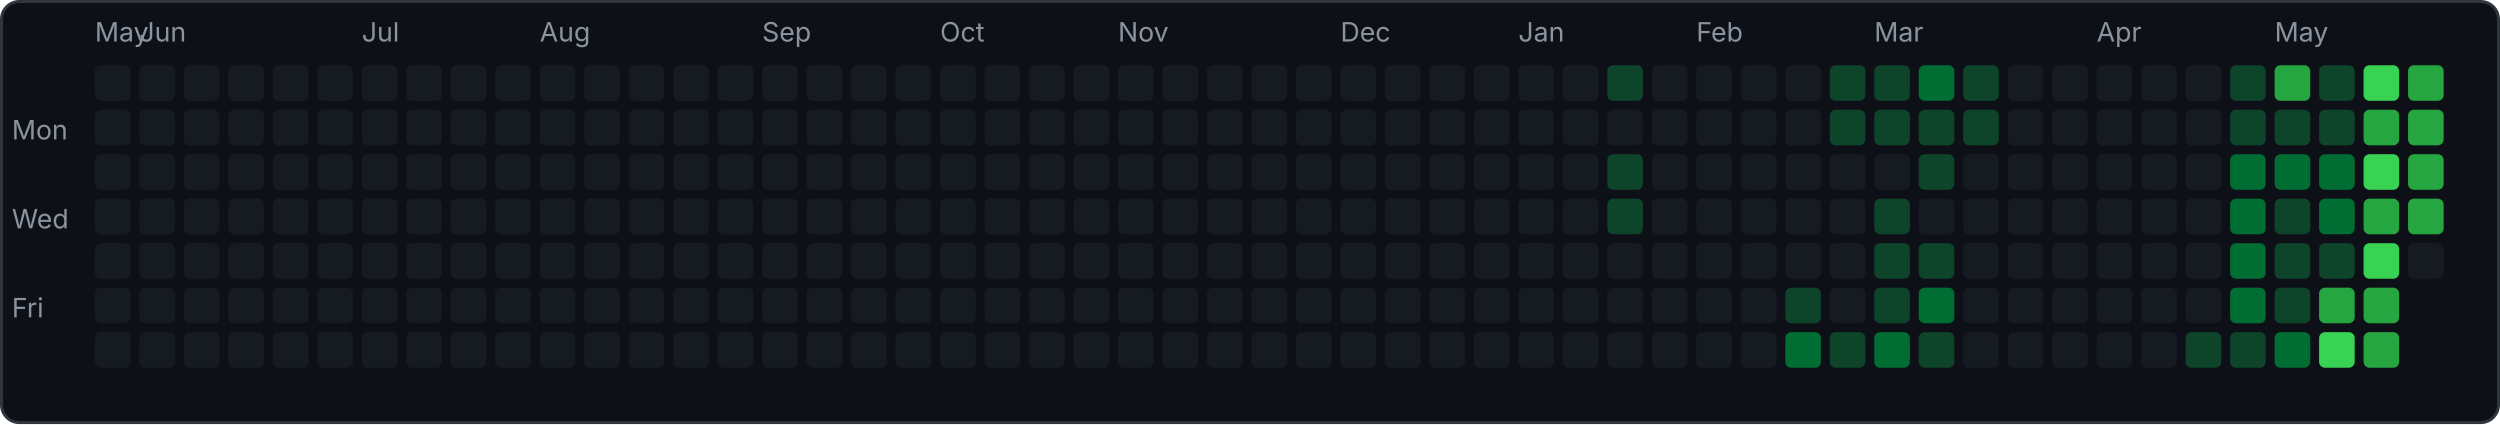
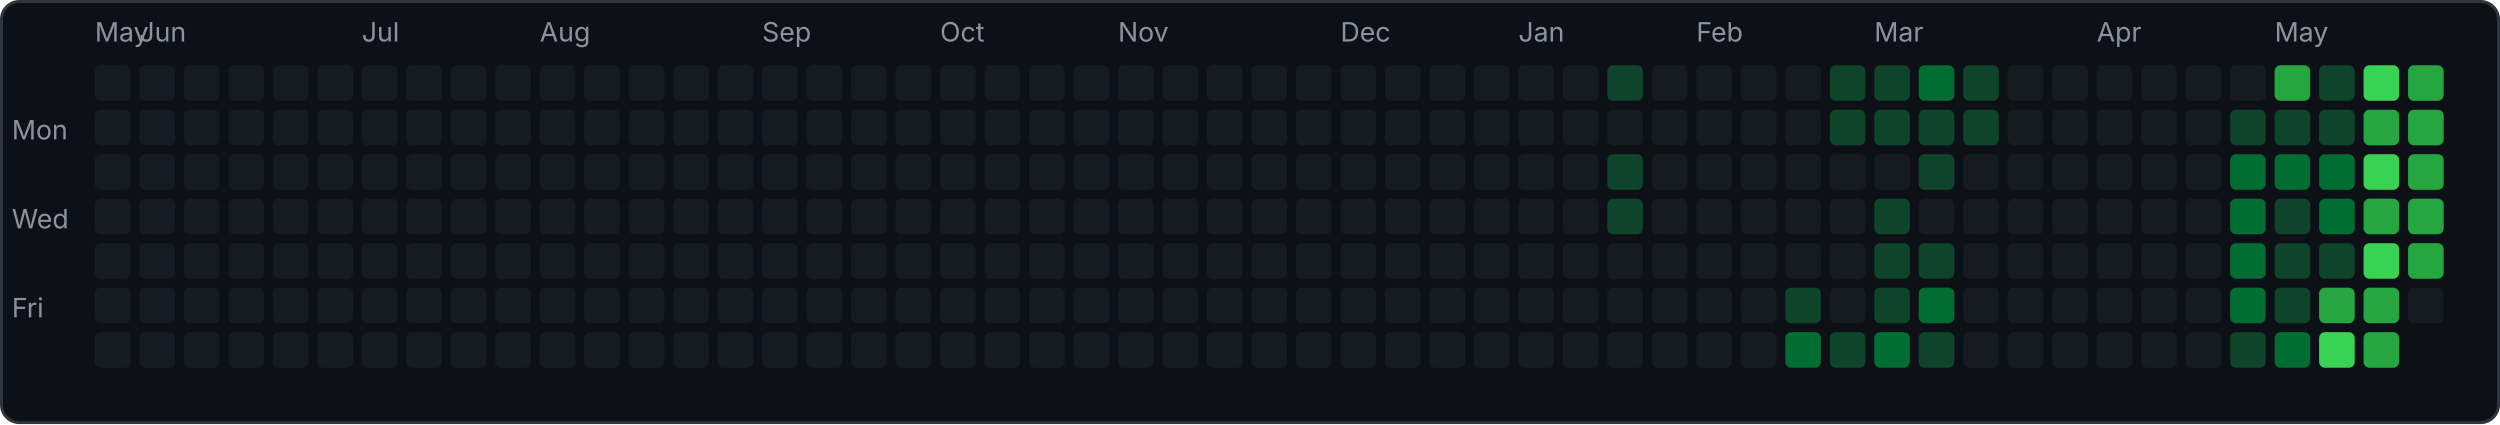
<svg xmlns="http://www.w3.org/2000/svg" width="843" height="143" viewBox="0 0 843 143">
  <rect x="0.5" y="0.5" width="842" height="142" rx="6" fill="#0d1117" stroke="#30363d" />
  <text x="4" y="47" font-family="-apple-system,sans-serif" font-size="9" fill="#8b949e">Mon</text>
  <text x="4" y="77" font-family="-apple-system,sans-serif" font-size="9" fill="#8b949e">Wed</text>
  <text x="4" y="107" font-family="-apple-system,sans-serif" font-size="9" fill="#8b949e">Fri</text>
  <rect x="32" y="22" width="12" height="12" rx="2" fill="#161b22" />
  <rect x="32" y="37" width="12" height="12" rx="2" fill="#161b22" />
  <rect x="32" y="52" width="12" height="12" rx="2" fill="#161b22" />
  <rect x="32" y="67" width="12" height="12" rx="2" fill="#161b22" />
  <rect x="32" y="82" width="12" height="12" rx="2" fill="#161b22" />
  <rect x="32" y="97" width="12" height="12" rx="2" fill="#161b22" />
  <rect x="32" y="112" width="12" height="12" rx="2" fill="#161b22" />
  <text x="32" y="14" font-family="-apple-system,sans-serif" font-size="9" fill="#8b949e">May</text>
  <rect x="47" y="22" width="12" height="12" rx="2" fill="#161b22" />
  <rect x="47" y="37" width="12" height="12" rx="2" fill="#161b22" />
  <rect x="47" y="52" width="12" height="12" rx="2" fill="#161b22" />
  <rect x="47" y="67" width="12" height="12" rx="2" fill="#161b22" />
  <rect x="47" y="82" width="12" height="12" rx="2" fill="#161b22" />
  <rect x="47" y="97" width="12" height="12" rx="2" fill="#161b22" />
  <rect x="47" y="112" width="12" height="12" rx="2" fill="#161b22" />
  <text x="47" y="14" font-family="-apple-system,sans-serif" font-size="9" fill="#8b949e">Jun</text>
  <rect x="62" y="22" width="12" height="12" rx="2" fill="#161b22" />
  <rect x="62" y="37" width="12" height="12" rx="2" fill="#161b22" />
  <rect x="62" y="52" width="12" height="12" rx="2" fill="#161b22" />
  <rect x="62" y="67" width="12" height="12" rx="2" fill="#161b22" />
  <rect x="62" y="82" width="12" height="12" rx="2" fill="#161b22" />
  <rect x="62" y="97" width="12" height="12" rx="2" fill="#161b22" />
  <rect x="62" y="112" width="12" height="12" rx="2" fill="#161b22" />
  <rect x="77" y="22" width="12" height="12" rx="2" fill="#161b22" />
  <rect x="77" y="37" width="12" height="12" rx="2" fill="#161b22" />
  <rect x="77" y="52" width="12" height="12" rx="2" fill="#161b22" />
  <rect x="77" y="67" width="12" height="12" rx="2" fill="#161b22" />
  <rect x="77" y="82" width="12" height="12" rx="2" fill="#161b22" />
  <rect x="77" y="97" width="12" height="12" rx="2" fill="#161b22" />
  <rect x="77" y="112" width="12" height="12" rx="2" fill="#161b22" />
  <rect x="92" y="22" width="12" height="12" rx="2" fill="#161b22" />
  <rect x="92" y="37" width="12" height="12" rx="2" fill="#161b22" />
  <rect x="92" y="52" width="12" height="12" rx="2" fill="#161b22" />
  <rect x="92" y="67" width="12" height="12" rx="2" fill="#161b22" />
  <rect x="92" y="82" width="12" height="12" rx="2" fill="#161b22" />
  <rect x="92" y="97" width="12" height="12" rx="2" fill="#161b22" />
  <rect x="92" y="112" width="12" height="12" rx="2" fill="#161b22" />
  <rect x="107" y="22" width="12" height="12" rx="2" fill="#161b22" />
  <rect x="107" y="37" width="12" height="12" rx="2" fill="#161b22" />
  <rect x="107" y="52" width="12" height="12" rx="2" fill="#161b22" />
  <rect x="107" y="67" width="12" height="12" rx="2" fill="#161b22" />
  <rect x="107" y="82" width="12" height="12" rx="2" fill="#161b22" />
  <rect x="107" y="97" width="12" height="12" rx="2" fill="#161b22" />
  <rect x="107" y="112" width="12" height="12" rx="2" fill="#161b22" />
  <rect x="122" y="22" width="12" height="12" rx="2" fill="#161b22" />
  <rect x="122" y="37" width="12" height="12" rx="2" fill="#161b22" />
  <rect x="122" y="52" width="12" height="12" rx="2" fill="#161b22" />
  <rect x="122" y="67" width="12" height="12" rx="2" fill="#161b22" />
  <rect x="122" y="82" width="12" height="12" rx="2" fill="#161b22" />
  <rect x="122" y="97" width="12" height="12" rx="2" fill="#161b22" />
  <rect x="122" y="112" width="12" height="12" rx="2" fill="#161b22" />
  <text x="122" y="14" font-family="-apple-system,sans-serif" font-size="9" fill="#8b949e">Jul</text>
  <rect x="137" y="22" width="12" height="12" rx="2" fill="#161b22" />
  <rect x="137" y="37" width="12" height="12" rx="2" fill="#161b22" />
  <rect x="137" y="52" width="12" height="12" rx="2" fill="#161b22" />
  <rect x="137" y="67" width="12" height="12" rx="2" fill="#161b22" />
  <rect x="137" y="82" width="12" height="12" rx="2" fill="#161b22" />
  <rect x="137" y="97" width="12" height="12" rx="2" fill="#161b22" />
  <rect x="137" y="112" width="12" height="12" rx="2" fill="#161b22" />
  <rect x="152" y="22" width="12" height="12" rx="2" fill="#161b22" />
  <rect x="152" y="37" width="12" height="12" rx="2" fill="#161b22" />
  <rect x="152" y="52" width="12" height="12" rx="2" fill="#161b22" />
  <rect x="152" y="67" width="12" height="12" rx="2" fill="#161b22" />
  <rect x="152" y="82" width="12" height="12" rx="2" fill="#161b22" />
  <rect x="152" y="97" width="12" height="12" rx="2" fill="#161b22" />
  <rect x="152" y="112" width="12" height="12" rx="2" fill="#161b22" />
  <rect x="167" y="22" width="12" height="12" rx="2" fill="#161b22" />
  <rect x="167" y="37" width="12" height="12" rx="2" fill="#161b22" />
  <rect x="167" y="52" width="12" height="12" rx="2" fill="#161b22" />
  <rect x="167" y="67" width="12" height="12" rx="2" fill="#161b22" />
  <rect x="167" y="82" width="12" height="12" rx="2" fill="#161b22" />
  <rect x="167" y="97" width="12" height="12" rx="2" fill="#161b22" />
  <rect x="167" y="112" width="12" height="12" rx="2" fill="#161b22" />
  <rect x="182" y="22" width="12" height="12" rx="2" fill="#161b22" />
  <rect x="182" y="37" width="12" height="12" rx="2" fill="#161b22" />
  <rect x="182" y="52" width="12" height="12" rx="2" fill="#161b22" />
  <rect x="182" y="67" width="12" height="12" rx="2" fill="#161b22" />
  <rect x="182" y="82" width="12" height="12" rx="2" fill="#161b22" />
  <rect x="182" y="97" width="12" height="12" rx="2" fill="#161b22" />
  <rect x="182" y="112" width="12" height="12" rx="2" fill="#161b22" />
  <text x="182" y="14" font-family="-apple-system,sans-serif" font-size="9" fill="#8b949e">Aug</text>
  <rect x="197" y="22" width="12" height="12" rx="2" fill="#161b22" />
  <rect x="197" y="37" width="12" height="12" rx="2" fill="#161b22" />
  <rect x="197" y="52" width="12" height="12" rx="2" fill="#161b22" />
  <rect x="197" y="67" width="12" height="12" rx="2" fill="#161b22" />
  <rect x="197" y="82" width="12" height="12" rx="2" fill="#161b22" />
  <rect x="197" y="97" width="12" height="12" rx="2" fill="#161b22" />
  <rect x="197" y="112" width="12" height="12" rx="2" fill="#161b22" />
  <rect x="212" y="22" width="12" height="12" rx="2" fill="#161b22" />
  <rect x="212" y="37" width="12" height="12" rx="2" fill="#161b22" />
  <rect x="212" y="52" width="12" height="12" rx="2" fill="#161b22" />
  <rect x="212" y="67" width="12" height="12" rx="2" fill="#161b22" />
  <rect x="212" y="82" width="12" height="12" rx="2" fill="#161b22" />
  <rect x="212" y="97" width="12" height="12" rx="2" fill="#161b22" />
  <rect x="212" y="112" width="12" height="12" rx="2" fill="#161b22" />
  <rect x="227" y="22" width="12" height="12" rx="2" fill="#161b22" />
  <rect x="227" y="37" width="12" height="12" rx="2" fill="#161b22" />
  <rect x="227" y="52" width="12" height="12" rx="2" fill="#161b22" />
  <rect x="227" y="67" width="12" height="12" rx="2" fill="#161b22" />
  <rect x="227" y="82" width="12" height="12" rx="2" fill="#161b22" />
  <rect x="227" y="97" width="12" height="12" rx="2" fill="#161b22" />
  <rect x="227" y="112" width="12" height="12" rx="2" fill="#161b22" />
  <rect x="242" y="22" width="12" height="12" rx="2" fill="#161b22" />
  <rect x="242" y="37" width="12" height="12" rx="2" fill="#161b22" />
  <rect x="242" y="52" width="12" height="12" rx="2" fill="#161b22" />
  <rect x="242" y="67" width="12" height="12" rx="2" fill="#161b22" />
  <rect x="242" y="82" width="12" height="12" rx="2" fill="#161b22" />
  <rect x="242" y="97" width="12" height="12" rx="2" fill="#161b22" />
  <rect x="242" y="112" width="12" height="12" rx="2" fill="#161b22" />
  <rect x="257" y="22" width="12" height="12" rx="2" fill="#161b22" />
  <rect x="257" y="37" width="12" height="12" rx="2" fill="#161b22" />
  <rect x="257" y="52" width="12" height="12" rx="2" fill="#161b22" />
  <rect x="257" y="67" width="12" height="12" rx="2" fill="#161b22" />
  <rect x="257" y="82" width="12" height="12" rx="2" fill="#161b22" />
  <rect x="257" y="97" width="12" height="12" rx="2" fill="#161b22" />
  <rect x="257" y="112" width="12" height="12" rx="2" fill="#161b22" />
  <text x="257" y="14" font-family="-apple-system,sans-serif" font-size="9" fill="#8b949e">Sep</text>
  <rect x="272" y="22" width="12" height="12" rx="2" fill="#161b22" />
  <rect x="272" y="37" width="12" height="12" rx="2" fill="#161b22" />
  <rect x="272" y="52" width="12" height="12" rx="2" fill="#161b22" />
  <rect x="272" y="67" width="12" height="12" rx="2" fill="#161b22" />
  <rect x="272" y="82" width="12" height="12" rx="2" fill="#161b22" />
  <rect x="272" y="97" width="12" height="12" rx="2" fill="#161b22" />
  <rect x="272" y="112" width="12" height="12" rx="2" fill="#161b22" />
  <rect x="287" y="22" width="12" height="12" rx="2" fill="#161b22" />
  <rect x="287" y="37" width="12" height="12" rx="2" fill="#161b22" />
  <rect x="287" y="52" width="12" height="12" rx="2" fill="#161b22" />
  <rect x="287" y="67" width="12" height="12" rx="2" fill="#161b22" />
  <rect x="287" y="82" width="12" height="12" rx="2" fill="#161b22" />
  <rect x="287" y="97" width="12" height="12" rx="2" fill="#161b22" />
  <rect x="287" y="112" width="12" height="12" rx="2" fill="#161b22" />
  <rect x="302" y="22" width="12" height="12" rx="2" fill="#161b22" />
  <rect x="302" y="37" width="12" height="12" rx="2" fill="#161b22" />
  <rect x="302" y="52" width="12" height="12" rx="2" fill="#161b22" />
  <rect x="302" y="67" width="12" height="12" rx="2" fill="#161b22" />
  <rect x="302" y="82" width="12" height="12" rx="2" fill="#161b22" />
  <rect x="302" y="97" width="12" height="12" rx="2" fill="#161b22" />
  <rect x="302" y="112" width="12" height="12" rx="2" fill="#161b22" />
  <rect x="317" y="22" width="12" height="12" rx="2" fill="#161b22" />
  <rect x="317" y="37" width="12" height="12" rx="2" fill="#161b22" />
  <rect x="317" y="52" width="12" height="12" rx="2" fill="#161b22" />
  <rect x="317" y="67" width="12" height="12" rx="2" fill="#161b22" />
  <rect x="317" y="82" width="12" height="12" rx="2" fill="#161b22" />
  <rect x="317" y="97" width="12" height="12" rx="2" fill="#161b22" />
  <rect x="317" y="112" width="12" height="12" rx="2" fill="#161b22" />
  <text x="317" y="14" font-family="-apple-system,sans-serif" font-size="9" fill="#8b949e">Oct</text>
  <rect x="332" y="22" width="12" height="12" rx="2" fill="#161b22" />
  <rect x="332" y="37" width="12" height="12" rx="2" fill="#161b22" />
  <rect x="332" y="52" width="12" height="12" rx="2" fill="#161b22" />
  <rect x="332" y="67" width="12" height="12" rx="2" fill="#161b22" />
  <rect x="332" y="82" width="12" height="12" rx="2" fill="#161b22" />
  <rect x="332" y="97" width="12" height="12" rx="2" fill="#161b22" />
  <rect x="332" y="112" width="12" height="12" rx="2" fill="#161b22" />
  <rect x="347" y="22" width="12" height="12" rx="2" fill="#161b22" />
  <rect x="347" y="37" width="12" height="12" rx="2" fill="#161b22" />
  <rect x="347" y="52" width="12" height="12" rx="2" fill="#161b22" />
  <rect x="347" y="67" width="12" height="12" rx="2" fill="#161b22" />
  <rect x="347" y="82" width="12" height="12" rx="2" fill="#161b22" />
  <rect x="347" y="97" width="12" height="12" rx="2" fill="#161b22" />
  <rect x="347" y="112" width="12" height="12" rx="2" fill="#161b22" />
  <rect x="362" y="22" width="12" height="12" rx="2" fill="#161b22" />
  <rect x="362" y="37" width="12" height="12" rx="2" fill="#161b22" />
  <rect x="362" y="52" width="12" height="12" rx="2" fill="#161b22" />
  <rect x="362" y="67" width="12" height="12" rx="2" fill="#161b22" />
  <rect x="362" y="82" width="12" height="12" rx="2" fill="#161b22" />
  <rect x="362" y="97" width="12" height="12" rx="2" fill="#161b22" />
  <rect x="362" y="112" width="12" height="12" rx="2" fill="#161b22" />
  <rect x="377" y="22" width="12" height="12" rx="2" fill="#161b22" />
  <rect x="377" y="37" width="12" height="12" rx="2" fill="#161b22" />
  <rect x="377" y="52" width="12" height="12" rx="2" fill="#161b22" />
  <rect x="377" y="67" width="12" height="12" rx="2" fill="#161b22" />
  <rect x="377" y="82" width="12" height="12" rx="2" fill="#161b22" />
  <rect x="377" y="97" width="12" height="12" rx="2" fill="#161b22" />
  <rect x="377" y="112" width="12" height="12" rx="2" fill="#161b22" />
  <text x="377" y="14" font-family="-apple-system,sans-serif" font-size="9" fill="#8b949e">Nov</text>
  <rect x="392" y="22" width="12" height="12" rx="2" fill="#161b22" />
  <rect x="392" y="37" width="12" height="12" rx="2" fill="#161b22" />
  <rect x="392" y="52" width="12" height="12" rx="2" fill="#161b22" />
  <rect x="392" y="67" width="12" height="12" rx="2" fill="#161b22" />
  <rect x="392" y="82" width="12" height="12" rx="2" fill="#161b22" />
  <rect x="392" y="97" width="12" height="12" rx="2" fill="#161b22" />
  <rect x="392" y="112" width="12" height="12" rx="2" fill="#161b22" />
  <rect x="407" y="22" width="12" height="12" rx="2" fill="#161b22" />
  <rect x="407" y="37" width="12" height="12" rx="2" fill="#161b22" />
  <rect x="407" y="52" width="12" height="12" rx="2" fill="#161b22" />
  <rect x="407" y="67" width="12" height="12" rx="2" fill="#161b22" />
  <rect x="407" y="82" width="12" height="12" rx="2" fill="#161b22" />
  <rect x="407" y="97" width="12" height="12" rx="2" fill="#161b22" />
  <rect x="407" y="112" width="12" height="12" rx="2" fill="#161b22" />
  <rect x="422" y="22" width="12" height="12" rx="2" fill="#161b22" />
  <rect x="422" y="37" width="12" height="12" rx="2" fill="#161b22" />
  <rect x="422" y="52" width="12" height="12" rx="2" fill="#161b22" />
  <rect x="422" y="67" width="12" height="12" rx="2" fill="#161b22" />
  <rect x="422" y="82" width="12" height="12" rx="2" fill="#161b22" />
  <rect x="422" y="97" width="12" height="12" rx="2" fill="#161b22" />
  <rect x="422" y="112" width="12" height="12" rx="2" fill="#161b22" />
  <rect x="437" y="22" width="12" height="12" rx="2" fill="#161b22" />
  <rect x="437" y="37" width="12" height="12" rx="2" fill="#161b22" />
  <rect x="437" y="52" width="12" height="12" rx="2" fill="#161b22" />
  <rect x="437" y="67" width="12" height="12" rx="2" fill="#161b22" />
  <rect x="437" y="82" width="12" height="12" rx="2" fill="#161b22" />
  <rect x="437" y="97" width="12" height="12" rx="2" fill="#161b22" />
  <rect x="437" y="112" width="12" height="12" rx="2" fill="#161b22" />
  <rect x="452" y="22" width="12" height="12" rx="2" fill="#161b22" />
  <rect x="452" y="37" width="12" height="12" rx="2" fill="#161b22" />
  <rect x="452" y="52" width="12" height="12" rx="2" fill="#161b22" />
  <rect x="452" y="67" width="12" height="12" rx="2" fill="#161b22" />
  <rect x="452" y="82" width="12" height="12" rx="2" fill="#161b22" />
  <rect x="452" y="97" width="12" height="12" rx="2" fill="#161b22" />
  <rect x="452" y="112" width="12" height="12" rx="2" fill="#161b22" />
  <text x="452" y="14" font-family="-apple-system,sans-serif" font-size="9" fill="#8b949e">Dec</text>
  <rect x="467" y="22" width="12" height="12" rx="2" fill="#161b22" />
  <rect x="467" y="37" width="12" height="12" rx="2" fill="#161b22" />
  <rect x="467" y="52" width="12" height="12" rx="2" fill="#161b22" />
  <rect x="467" y="67" width="12" height="12" rx="2" fill="#161b22" />
  <rect x="467" y="82" width="12" height="12" rx="2" fill="#161b22" />
  <rect x="467" y="97" width="12" height="12" rx="2" fill="#161b22" />
  <rect x="467" y="112" width="12" height="12" rx="2" fill="#161b22" />
  <rect x="482" y="22" width="12" height="12" rx="2" fill="#161b22" />
  <rect x="482" y="37" width="12" height="12" rx="2" fill="#161b22" />
  <rect x="482" y="52" width="12" height="12" rx="2" fill="#161b22" />
  <rect x="482" y="67" width="12" height="12" rx="2" fill="#161b22" />
  <rect x="482" y="82" width="12" height="12" rx="2" fill="#161b22" />
  <rect x="482" y="97" width="12" height="12" rx="2" fill="#161b22" />
  <rect x="482" y="112" width="12" height="12" rx="2" fill="#161b22" />
  <rect x="497" y="22" width="12" height="12" rx="2" fill="#161b22" />
  <rect x="497" y="37" width="12" height="12" rx="2" fill="#161b22" />
  <rect x="497" y="52" width="12" height="12" rx="2" fill="#161b22" />
  <rect x="497" y="67" width="12" height="12" rx="2" fill="#161b22" />
  <rect x="497" y="82" width="12" height="12" rx="2" fill="#161b22" />
  <rect x="497" y="97" width="12" height="12" rx="2" fill="#161b22" />
  <rect x="497" y="112" width="12" height="12" rx="2" fill="#161b22" />
  <rect x="512" y="22" width="12" height="12" rx="2" fill="#161b22" />
  <rect x="512" y="37" width="12" height="12" rx="2" fill="#161b22" />
  <rect x="512" y="52" width="12" height="12" rx="2" fill="#161b22" />
  <rect x="512" y="67" width="12" height="12" rx="2" fill="#161b22" />
  <rect x="512" y="82" width="12" height="12" rx="2" fill="#161b22" />
  <rect x="512" y="97" width="12" height="12" rx="2" fill="#161b22" />
  <rect x="512" y="112" width="12" height="12" rx="2" fill="#161b22" />
  <text x="512" y="14" font-family="-apple-system,sans-serif" font-size="9" fill="#8b949e">Jan</text>
  <rect x="527" y="22" width="12" height="12" rx="2" fill="#161b22" />
  <rect x="527" y="37" width="12" height="12" rx="2" fill="#161b22" />
  <rect x="527" y="52" width="12" height="12" rx="2" fill="#161b22" />
  <rect x="527" y="67" width="12" height="12" rx="2" fill="#161b22" />
  <rect x="527" y="82" width="12" height="12" rx="2" fill="#161b22" />
  <rect x="527" y="97" width="12" height="12" rx="2" fill="#161b22" />
  <rect x="527" y="112" width="12" height="12" rx="2" fill="#161b22" />
  <rect x="542" y="22" width="12" height="12" rx="2" fill="#0e4429" />
  <rect x="542" y="37" width="12" height="12" rx="2" fill="#161b22" />
  <rect x="542" y="52" width="12" height="12" rx="2" fill="#0e4429" />
  <rect x="542" y="67" width="12" height="12" rx="2" fill="#0e4429" />
  <rect x="542" y="82" width="12" height="12" rx="2" fill="#161b22" />
  <rect x="542" y="97" width="12" height="12" rx="2" fill="#161b22" />
  <rect x="542" y="112" width="12" height="12" rx="2" fill="#161b22" />
  <rect x="557" y="22" width="12" height="12" rx="2" fill="#161b22" />
  <rect x="557" y="37" width="12" height="12" rx="2" fill="#161b22" />
  <rect x="557" y="52" width="12" height="12" rx="2" fill="#161b22" />
  <rect x="557" y="67" width="12" height="12" rx="2" fill="#161b22" />
  <rect x="557" y="82" width="12" height="12" rx="2" fill="#161b22" />
  <rect x="557" y="97" width="12" height="12" rx="2" fill="#161b22" />
  <rect x="557" y="112" width="12" height="12" rx="2" fill="#161b22" />
  <rect x="572" y="22" width="12" height="12" rx="2" fill="#161b22" />
  <rect x="572" y="37" width="12" height="12" rx="2" fill="#161b22" />
  <rect x="572" y="52" width="12" height="12" rx="2" fill="#161b22" />
  <rect x="572" y="67" width="12" height="12" rx="2" fill="#161b22" />
  <rect x="572" y="82" width="12" height="12" rx="2" fill="#161b22" />
  <rect x="572" y="97" width="12" height="12" rx="2" fill="#161b22" />
  <rect x="572" y="112" width="12" height="12" rx="2" fill="#161b22" />
  <text x="572" y="14" font-family="-apple-system,sans-serif" font-size="9" fill="#8b949e">Feb</text>
  <rect x="587" y="22" width="12" height="12" rx="2" fill="#161b22" />
  <rect x="587" y="37" width="12" height="12" rx="2" fill="#161b22" />
  <rect x="587" y="52" width="12" height="12" rx="2" fill="#161b22" />
  <rect x="587" y="67" width="12" height="12" rx="2" fill="#161b22" />
  <rect x="587" y="82" width="12" height="12" rx="2" fill="#161b22" />
  <rect x="587" y="97" width="12" height="12" rx="2" fill="#161b22" />
  <rect x="587" y="112" width="12" height="12" rx="2" fill="#161b22" />
  <rect x="602" y="22" width="12" height="12" rx="2" fill="#161b22" />
  <rect x="602" y="37" width="12" height="12" rx="2" fill="#161b22" />
  <rect x="602" y="52" width="12" height="12" rx="2" fill="#161b22" />
  <rect x="602" y="67" width="12" height="12" rx="2" fill="#161b22" />
  <rect x="602" y="82" width="12" height="12" rx="2" fill="#161b22" />
  <rect x="602" y="97" width="12" height="12" rx="2" fill="#0e4429" />
  <rect x="602" y="112" width="12" height="12" rx="2" fill="#006d32" />
  <rect x="617" y="22" width="12" height="12" rx="2" fill="#0e4429" />
  <rect x="617" y="37" width="12" height="12" rx="2" fill="#0e4429" />
  <rect x="617" y="52" width="12" height="12" rx="2" fill="#161b22" />
  <rect x="617" y="67" width="12" height="12" rx="2" fill="#161b22" />
  <rect x="617" y="82" width="12" height="12" rx="2" fill="#161b22" />
  <rect x="617" y="97" width="12" height="12" rx="2" fill="#161b22" />
  <rect x="617" y="112" width="12" height="12" rx="2" fill="#0e4429" />
  <rect x="632" y="22" width="12" height="12" rx="2" fill="#0e4429" />
  <rect x="632" y="37" width="12" height="12" rx="2" fill="#0e4429" />
  <rect x="632" y="52" width="12" height="12" rx="2" fill="#161b22" />
  <rect x="632" y="67" width="12" height="12" rx="2" fill="#0e4429" />
  <rect x="632" y="82" width="12" height="12" rx="2" fill="#0e4429" />
  <rect x="632" y="97" width="12" height="12" rx="2" fill="#0e4429" />
  <rect x="632" y="112" width="12" height="12" rx="2" fill="#006d32" />
  <text x="632" y="14" font-family="-apple-system,sans-serif" font-size="9" fill="#8b949e">Mar</text>
  <rect x="647" y="22" width="12" height="12" rx="2" fill="#006d32" />
  <rect x="647" y="37" width="12" height="12" rx="2" fill="#0e4429" />
  <rect x="647" y="52" width="12" height="12" rx="2" fill="#0e4429" />
  <rect x="647" y="67" width="12" height="12" rx="2" fill="#161b22" />
  <rect x="647" y="82" width="12" height="12" rx="2" fill="#0e4429" />
  <rect x="647" y="97" width="12" height="12" rx="2" fill="#006d32" />
  <rect x="647" y="112" width="12" height="12" rx="2" fill="#0e4429" />
  <rect x="662" y="22" width="12" height="12" rx="2" fill="#0e4429" />
  <rect x="662" y="37" width="12" height="12" rx="2" fill="#0e4429" />
  <rect x="662" y="52" width="12" height="12" rx="2" fill="#161b22" />
  <rect x="662" y="67" width="12" height="12" rx="2" fill="#161b22" />
  <rect x="662" y="82" width="12" height="12" rx="2" fill="#161b22" />
  <rect x="662" y="97" width="12" height="12" rx="2" fill="#161b22" />
  <rect x="662" y="112" width="12" height="12" rx="2" fill="#161b22" />
  <rect x="677" y="22" width="12" height="12" rx="2" fill="#161b22" />
  <rect x="677" y="37" width="12" height="12" rx="2" fill="#161b22" />
  <rect x="677" y="52" width="12" height="12" rx="2" fill="#161b22" />
  <rect x="677" y="67" width="12" height="12" rx="2" fill="#161b22" />
  <rect x="677" y="82" width="12" height="12" rx="2" fill="#161b22" />
  <rect x="677" y="97" width="12" height="12" rx="2" fill="#161b22" />
  <rect x="677" y="112" width="12" height="12" rx="2" fill="#161b22" />
  <rect x="692" y="22" width="12" height="12" rx="2" fill="#161b22" />
  <rect x="692" y="37" width="12" height="12" rx="2" fill="#161b22" />
  <rect x="692" y="52" width="12" height="12" rx="2" fill="#161b22" />
  <rect x="692" y="67" width="12" height="12" rx="2" fill="#161b22" />
  <rect x="692" y="82" width="12" height="12" rx="2" fill="#161b22" />
  <rect x="692" y="97" width="12" height="12" rx="2" fill="#161b22" />
  <rect x="692" y="112" width="12" height="12" rx="2" fill="#161b22" />
  <rect x="707" y="22" width="12" height="12" rx="2" fill="#161b22" />
  <rect x="707" y="37" width="12" height="12" rx="2" fill="#161b22" />
  <rect x="707" y="52" width="12" height="12" rx="2" fill="#161b22" />
  <rect x="707" y="67" width="12" height="12" rx="2" fill="#161b22" />
  <rect x="707" y="82" width="12" height="12" rx="2" fill="#161b22" />
  <rect x="707" y="97" width="12" height="12" rx="2" fill="#161b22" />
  <rect x="707" y="112" width="12" height="12" rx="2" fill="#161b22" />
  <text x="707" y="14" font-family="-apple-system,sans-serif" font-size="9" fill="#8b949e">Apr</text>
  <rect x="722" y="22" width="12" height="12" rx="2" fill="#161b22" />
  <rect x="722" y="37" width="12" height="12" rx="2" fill="#161b22" />
  <rect x="722" y="52" width="12" height="12" rx="2" fill="#161b22" />
  <rect x="722" y="67" width="12" height="12" rx="2" fill="#161b22" />
  <rect x="722" y="82" width="12" height="12" rx="2" fill="#161b22" />
  <rect x="722" y="97" width="12" height="12" rx="2" fill="#161b22" />
  <rect x="722" y="112" width="12" height="12" rx="2" fill="#161b22" />
  <rect x="737" y="22" width="12" height="12" rx="2" fill="#161b22" />
  <rect x="737" y="37" width="12" height="12" rx="2" fill="#161b22" />
  <rect x="737" y="52" width="12" height="12" rx="2" fill="#161b22" />
  <rect x="737" y="67" width="12" height="12" rx="2" fill="#161b22" />
  <rect x="737" y="82" width="12" height="12" rx="2" fill="#161b22" />
  <rect x="737" y="97" width="12" height="12" rx="2" fill="#161b22" />
-   <rect x="737" y="112" width="12" height="12" rx="2" fill="#0e4429" />
-   <rect x="752" y="22" width="12" height="12" rx="2" fill="#0e4429" />
+   <rect x="737" y="112" width="12" height="12" rx="2" fill="#161b22" />
+   <rect x="752" y="22" width="12" height="12" rx="2" fill="#161b22" />
  <rect x="752" y="37" width="12" height="12" rx="2" fill="#0e4429" />
  <rect x="752" y="52" width="12" height="12" rx="2" fill="#006d32" />
  <rect x="752" y="67" width="12" height="12" rx="2" fill="#006d32" />
  <rect x="752" y="82" width="12" height="12" rx="2" fill="#006d32" />
  <rect x="752" y="97" width="12" height="12" rx="2" fill="#006d32" />
  <rect x="752" y="112" width="12" height="12" rx="2" fill="#0e4429" />
  <rect x="767" y="22" width="12" height="12" rx="2" fill="#26a641" />
  <rect x="767" y="37" width="12" height="12" rx="2" fill="#0e4429" />
  <rect x="767" y="52" width="12" height="12" rx="2" fill="#006d32" />
  <rect x="767" y="67" width="12" height="12" rx="2" fill="#0e4429" />
  <rect x="767" y="82" width="12" height="12" rx="2" fill="#0e4429" />
  <rect x="767" y="97" width="12" height="12" rx="2" fill="#0e4429" />
  <rect x="767" y="112" width="12" height="12" rx="2" fill="#006d32" />
  <text x="767" y="14" font-family="-apple-system,sans-serif" font-size="9" fill="#8b949e">May</text>
  <rect x="782" y="22" width="12" height="12" rx="2" fill="#0e4429" />
  <rect x="782" y="37" width="12" height="12" rx="2" fill="#0e4429" />
  <rect x="782" y="52" width="12" height="12" rx="2" fill="#006d32" />
  <rect x="782" y="67" width="12" height="12" rx="2" fill="#006d32" />
  <rect x="782" y="82" width="12" height="12" rx="2" fill="#0e4429" />
  <rect x="782" y="97" width="12" height="12" rx="2" fill="#26a641" />
  <rect x="782" y="112" width="12" height="12" rx="2" fill="#39d353" />
  <rect x="797" y="22" width="12" height="12" rx="2" fill="#39d353" />
  <rect x="797" y="37" width="12" height="12" rx="2" fill="#26a641" />
  <rect x="797" y="52" width="12" height="12" rx="2" fill="#39d353" />
  <rect x="797" y="67" width="12" height="12" rx="2" fill="#26a641" />
  <rect x="797" y="82" width="12" height="12" rx="2" fill="#39d353" />
  <rect x="797" y="97" width="12" height="12" rx="2" fill="#26a641" />
  <rect x="797" y="112" width="12" height="12" rx="2" fill="#26a641" />
  <rect x="812" y="22" width="12" height="12" rx="2" fill="#26a641" />
  <rect x="812" y="37" width="12" height="12" rx="2" fill="#26a641" />
  <rect x="812" y="52" width="12" height="12" rx="2" fill="#26a641" />
  <rect x="812" y="67" width="12" height="12" rx="2" fill="#26a641" />
-   <rect x="812" y="82" width="12" height="12" rx="2" fill="#161b22" />
+   <rect x="812" y="82" width="12" height="12" rx="2" fill="#26a641" />
+   <rect x="812" y="97" width="12" height="12" rx="2" fill="#161b22" />
</svg>
